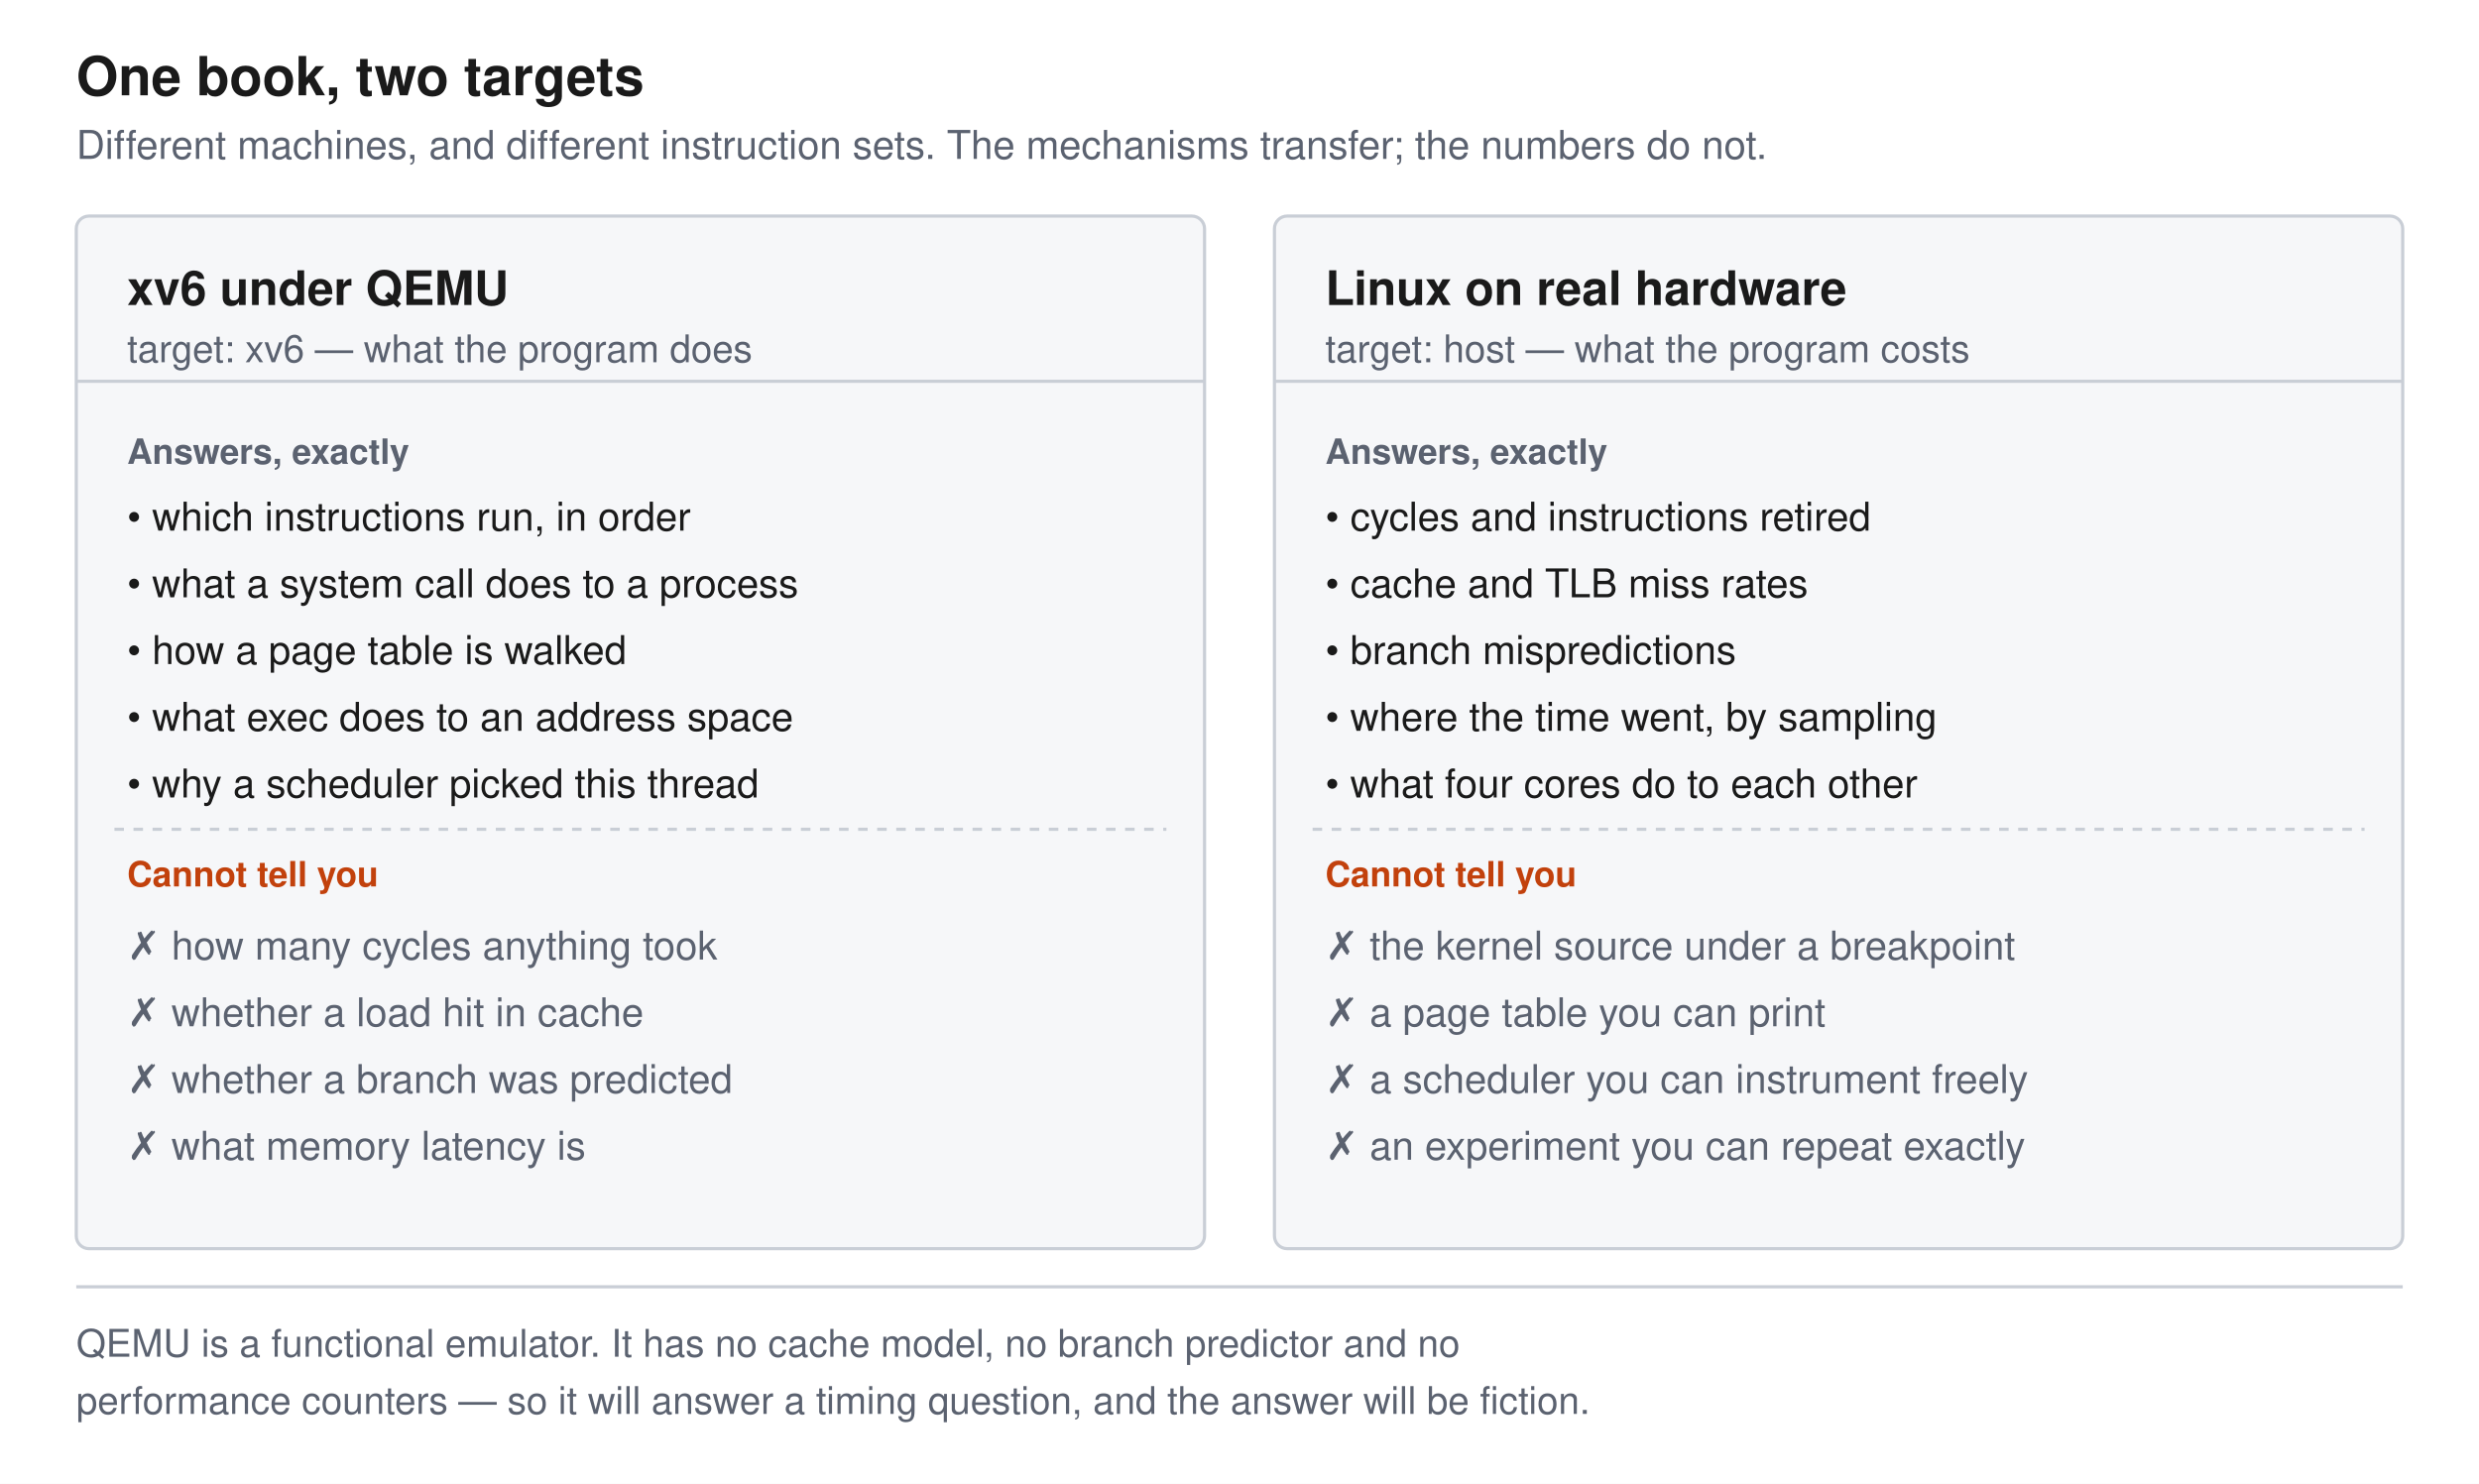
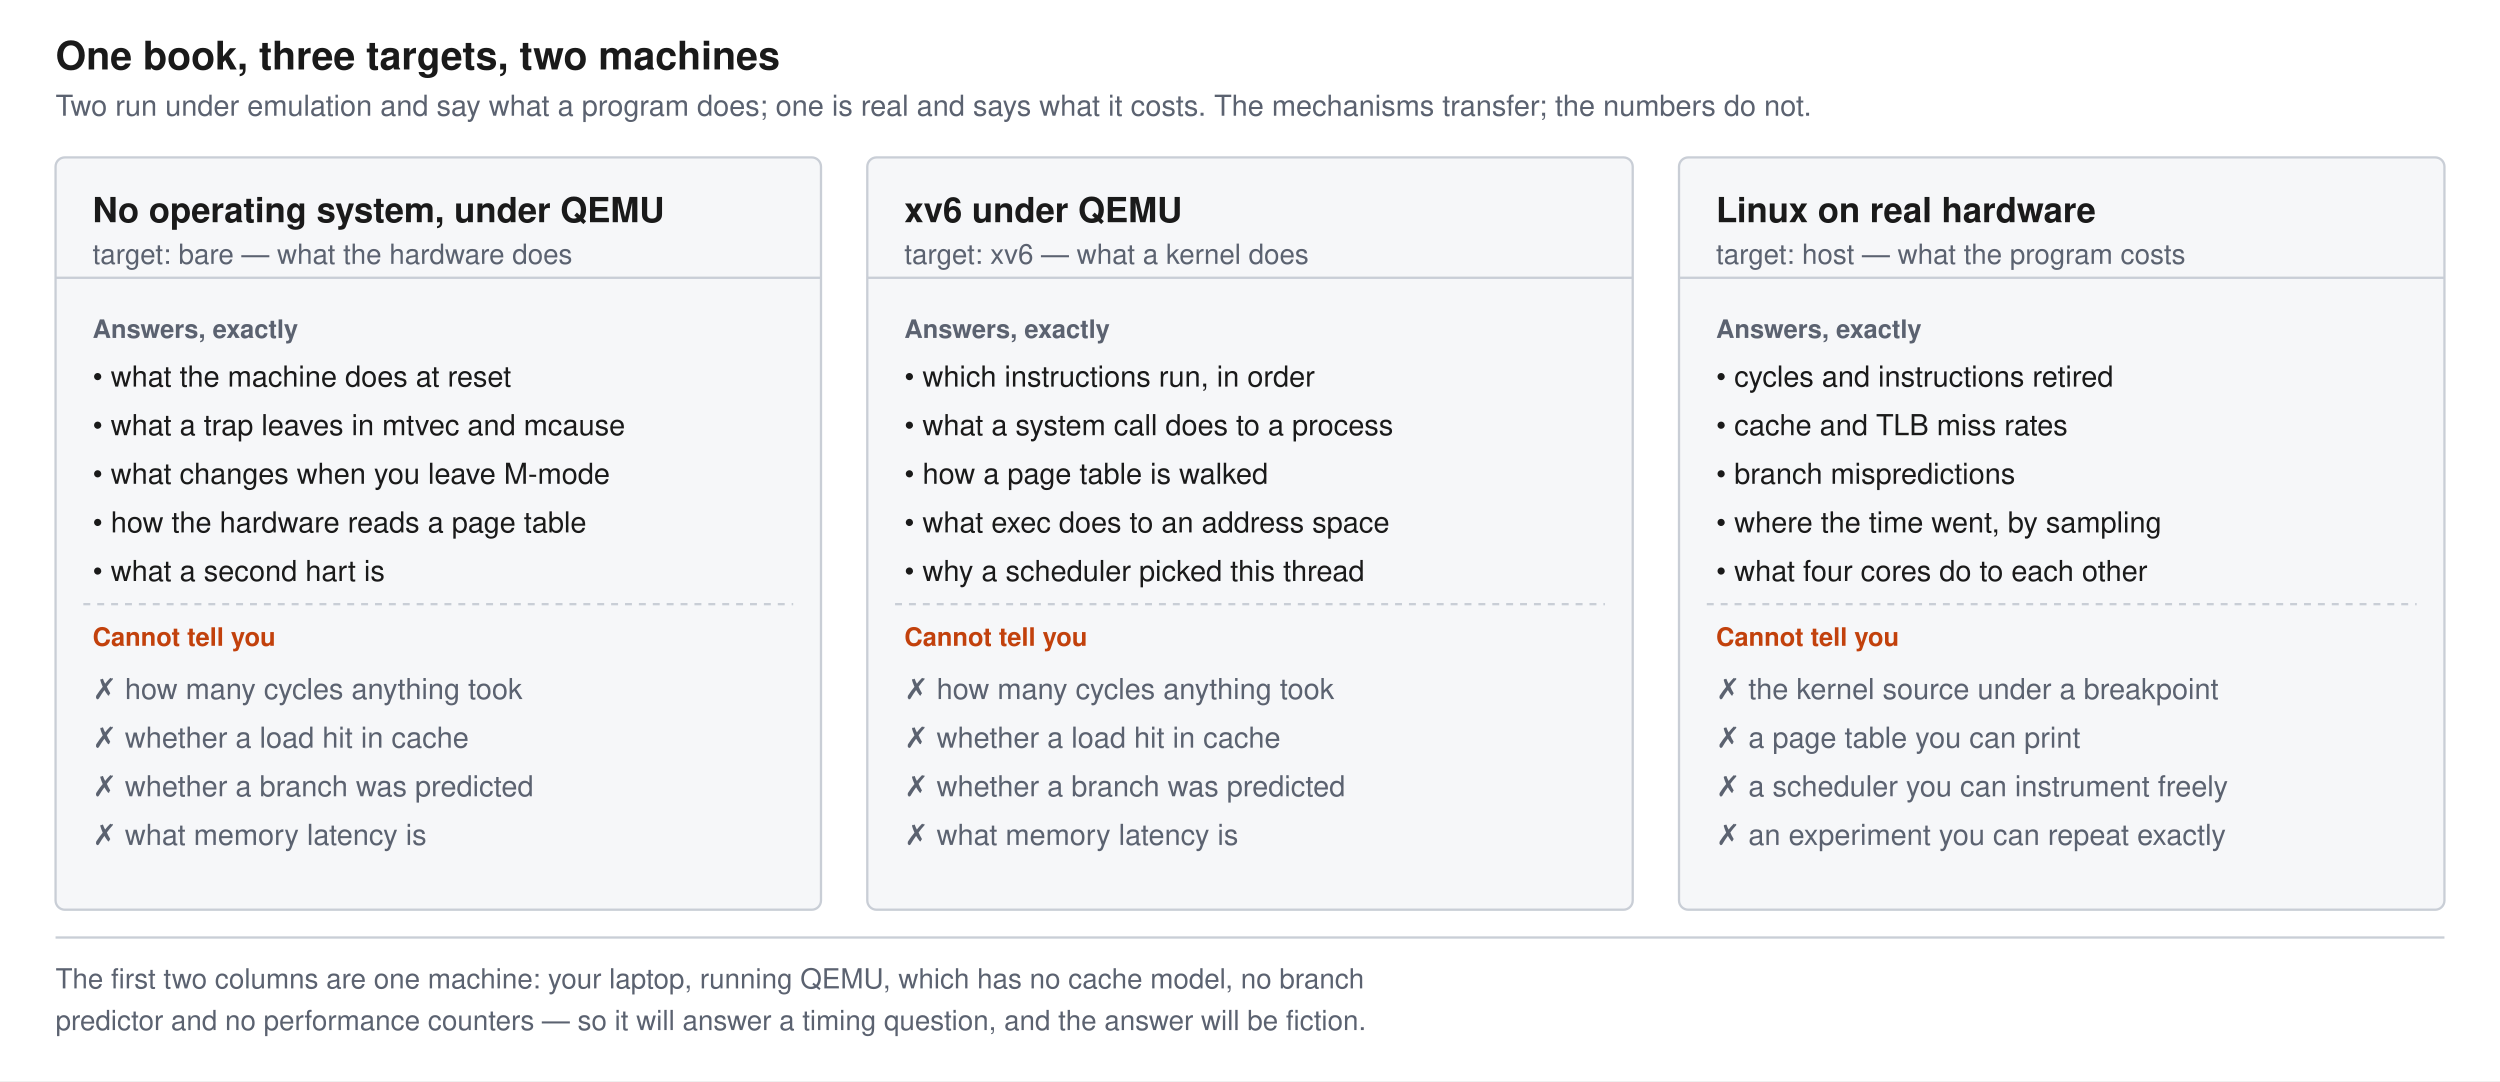
- <svg xmlns="http://www.w3.org/2000/svg" viewBox="0 0 780 467" width="780" height="467" role="img">
+ <svg xmlns="http://www.w3.org/2000/svg" viewBox="0 0 1080 467" width="1080" height="467" role="img">
  <defs>
    <marker id="a" viewBox="0 0 10 10" refX="9" refY="5" markerWidth="6" markerHeight="6" orient="auto-start-reverse">
      <path d="M 0 0 L 10 5 L 0 10 z" fill="#1a1a1a" />
    </marker>
  </defs>
-   <rect width="780" height="467" fill="#ffffff" />
-   <text x="24" y="30" font-family="Helvetica Neue, Helvetica, Arial, sans-serif" font-size="17" font-weight="700" fill="#1a1a1a" text-anchor="start">One book, two targets</text>
-   <text x="24" y="50" font-family="Helvetica Neue, Helvetica, Arial, sans-serif" font-size="12.5" font-weight="normal" fill="#5b6270" text-anchor="start">Different machines, and different instruction sets. The mechanisms transfer; the numbers do not.</text>
-   <rect x="24" y="68" width="355.0" height="325" rx="4" fill="#f6f7f9" stroke="#c9ced6" stroke-width="1" />
-   <text x="40" y="96" font-family="Helvetica Neue, Helvetica, Arial, sans-serif" font-size="15" font-weight="700" fill="#1a1a1a" text-anchor="start">xv6 under QEMU</text>
-   <text x="40" y="114" font-family="Helvetica Neue, Helvetica, Arial, sans-serif" font-size="12" font-weight="normal" fill="#5b6270" text-anchor="start">target: xv6 — what the program does</text>
-   <line x1="24" y1="120" x2="379.0" y2="120" stroke="#c9ced6" />
-   <text x="40" y="146" font-family="Helvetica Neue, Helvetica, Arial, sans-serif" font-size="11" font-weight="700" fill="#5b6270" text-anchor="start">Answers, exactly</text>
-   <text x="40" y="167" font-family="Helvetica Neue, Helvetica, Arial, sans-serif" font-size="12.5" font-weight="normal" fill="#1a1a1a" text-anchor="start">• which instructions run, in order</text>
-   <text x="40" y="188" font-family="Helvetica Neue, Helvetica, Arial, sans-serif" font-size="12.5" font-weight="normal" fill="#1a1a1a" text-anchor="start">• what a system call does to a process</text>
-   <text x="40" y="209" font-family="Helvetica Neue, Helvetica, Arial, sans-serif" font-size="12.5" font-weight="normal" fill="#1a1a1a" text-anchor="start">• how a page table is walked</text>
-   <text x="40" y="230" font-family="Helvetica Neue, Helvetica, Arial, sans-serif" font-size="12.5" font-weight="normal" fill="#1a1a1a" text-anchor="start">• what exec does to an address space</text>
-   <text x="40" y="251" font-family="Helvetica Neue, Helvetica, Arial, sans-serif" font-size="12.5" font-weight="normal" fill="#1a1a1a" text-anchor="start">• why a scheduler picked this thread</text>
-   <line x1="36" y1="261" x2="367.0" y2="261" stroke="#c9ced6" stroke-dasharray="3 3" />
-   <text x="40" y="279" font-family="Helvetica Neue, Helvetica, Arial, sans-serif" font-size="11" font-weight="700" fill="#c2410c" text-anchor="start">Cannot tell you</text>
-   <text x="40" y="302" font-family="Helvetica Neue, Helvetica, Arial, sans-serif" font-size="12.5" font-weight="normal" fill="#5b6270" text-anchor="start">✗ how many cycles anything took</text>
-   <text x="40" y="323" font-family="Helvetica Neue, Helvetica, Arial, sans-serif" font-size="12.5" font-weight="normal" fill="#5b6270" text-anchor="start">✗ whether a load hit in cache</text>
-   <text x="40" y="344" font-family="Helvetica Neue, Helvetica, Arial, sans-serif" font-size="12.5" font-weight="normal" fill="#5b6270" text-anchor="start">✗ whether a branch was predicted</text>
-   <text x="40" y="365" font-family="Helvetica Neue, Helvetica, Arial, sans-serif" font-size="12.5" font-weight="normal" fill="#5b6270" text-anchor="start">✗ what memory latency is</text>
-   <rect x="401.0" y="68" width="355.0" height="325" rx="4" fill="#f6f7f9" stroke="#c9ced6" stroke-width="1" />
-   <text x="417.0" y="96" font-family="Helvetica Neue, Helvetica, Arial, sans-serif" font-size="15" font-weight="700" fill="#1a1a1a" text-anchor="start">Linux on real hardware</text>
-   <text x="417.0" y="114" font-family="Helvetica Neue, Helvetica, Arial, sans-serif" font-size="12" font-weight="normal" fill="#5b6270" text-anchor="start">target: host — what the program costs</text>
-   <line x1="401.0" y1="120" x2="756.0" y2="120" stroke="#c9ced6" />
-   <text x="417.0" y="146" font-family="Helvetica Neue, Helvetica, Arial, sans-serif" font-size="11" font-weight="700" fill="#5b6270" text-anchor="start">Answers, exactly</text>
-   <text x="417.0" y="167" font-family="Helvetica Neue, Helvetica, Arial, sans-serif" font-size="12.5" font-weight="normal" fill="#1a1a1a" text-anchor="start">• cycles and instructions retired</text>
-   <text x="417.0" y="188" font-family="Helvetica Neue, Helvetica, Arial, sans-serif" font-size="12.5" font-weight="normal" fill="#1a1a1a" text-anchor="start">• cache and TLB miss rates</text>
-   <text x="417.0" y="209" font-family="Helvetica Neue, Helvetica, Arial, sans-serif" font-size="12.5" font-weight="normal" fill="#1a1a1a" text-anchor="start">• branch mispredictions</text>
-   <text x="417.0" y="230" font-family="Helvetica Neue, Helvetica, Arial, sans-serif" font-size="12.5" font-weight="normal" fill="#1a1a1a" text-anchor="start">• where the time went, by sampling</text>
-   <text x="417.0" y="251" font-family="Helvetica Neue, Helvetica, Arial, sans-serif" font-size="12.5" font-weight="normal" fill="#1a1a1a" text-anchor="start">• what four cores do to each other</text>
-   <line x1="413.0" y1="261" x2="744.0" y2="261" stroke="#c9ced6" stroke-dasharray="3 3" />
-   <text x="417.0" y="279" font-family="Helvetica Neue, Helvetica, Arial, sans-serif" font-size="11" font-weight="700" fill="#c2410c" text-anchor="start">Cannot tell you</text>
-   <text x="417.0" y="302" font-family="Helvetica Neue, Helvetica, Arial, sans-serif" font-size="12.5" font-weight="normal" fill="#5b6270" text-anchor="start">✗ the kernel source under a breakpoint</text>
-   <text x="417.0" y="323" font-family="Helvetica Neue, Helvetica, Arial, sans-serif" font-size="12.5" font-weight="normal" fill="#5b6270" text-anchor="start">✗ a page table you can print</text>
-   <text x="417.0" y="344" font-family="Helvetica Neue, Helvetica, Arial, sans-serif" font-size="12.5" font-weight="normal" fill="#5b6270" text-anchor="start">✗ a scheduler you can instrument freely</text>
-   <text x="417.0" y="365" font-family="Helvetica Neue, Helvetica, Arial, sans-serif" font-size="12.5" font-weight="normal" fill="#5b6270" text-anchor="start">✗ an experiment you can repeat exactly</text>
-   <line x1="24" y1="405" x2="756" y2="405" stroke="#c9ced6" />
-   <text x="24" y="427" font-family="Helvetica Neue, Helvetica, Arial, sans-serif" font-size="12" font-weight="normal" fill="#5b6270" text-anchor="start">QEMU is a functional emulator. It has no cache model, no branch predictor and no</text>
-   <text x="24" y="445" font-family="Helvetica Neue, Helvetica, Arial, sans-serif" font-size="12" font-weight="normal" fill="#5b6270" text-anchor="start">performance counters — so it will answer a timing question, and the answer will be fiction.</text>
+   <rect width="1080" height="467" fill="#ffffff" />
+   <text x="24" y="30" font-family="Helvetica Neue, Helvetica, Arial, sans-serif" font-size="17" font-weight="700" fill="#1a1a1a" text-anchor="start">One book, three targets, two machines</text>
+   <text x="24" y="50" font-family="Helvetica Neue, Helvetica, Arial, sans-serif" font-size="12.5" font-weight="normal" fill="#5b6270" text-anchor="start">Two run under emulation and say what a program does; one is real and says what it costs. The mechanisms transfer; the numbers do not.</text>
+   <rect x="24.0" y="68" width="330.667" height="325" rx="4" fill="#f6f7f9" stroke="#c9ced6" stroke-width="1" />
+   <text x="40.0" y="96" font-family="Helvetica Neue, Helvetica, Arial, sans-serif" font-size="15" font-weight="700" fill="#1a1a1a" text-anchor="start">No operating system, under QEMU</text>
+   <text x="40.0" y="114" font-family="Helvetica Neue, Helvetica, Arial, sans-serif" font-size="12" font-weight="normal" fill="#5b6270" text-anchor="start">target: bare — what the hardware does</text>
+   <line x1="24.0" y1="120" x2="354.667" y2="120" stroke="#c9ced6" />
+   <text x="40.0" y="146" font-family="Helvetica Neue, Helvetica, Arial, sans-serif" font-size="11" font-weight="700" fill="#5b6270" text-anchor="start">Answers, exactly</text>
+   <text x="40.0" y="167" font-family="Helvetica Neue, Helvetica, Arial, sans-serif" font-size="12.5" font-weight="normal" fill="#1a1a1a" text-anchor="start">• what the machine does at reset</text>
+   <text x="40.0" y="188" font-family="Helvetica Neue, Helvetica, Arial, sans-serif" font-size="12.5" font-weight="normal" fill="#1a1a1a" text-anchor="start">• what a trap leaves in mtvec and mcause</text>
+   <text x="40.0" y="209" font-family="Helvetica Neue, Helvetica, Arial, sans-serif" font-size="12.5" font-weight="normal" fill="#1a1a1a" text-anchor="start">• what changes when you leave M-mode</text>
+   <text x="40.0" y="230" font-family="Helvetica Neue, Helvetica, Arial, sans-serif" font-size="12.5" font-weight="normal" fill="#1a1a1a" text-anchor="start">• how the hardware reads a page table</text>
+   <text x="40.0" y="251" font-family="Helvetica Neue, Helvetica, Arial, sans-serif" font-size="12.5" font-weight="normal" fill="#1a1a1a" text-anchor="start">• what a second hart is</text>
+   <line x1="36.0" y1="261" x2="342.667" y2="261" stroke="#c9ced6" stroke-dasharray="3 3" />
+   <text x="40.0" y="279" font-family="Helvetica Neue, Helvetica, Arial, sans-serif" font-size="11" font-weight="700" fill="#c2410c" text-anchor="start">Cannot tell you</text>
+   <text x="40.0" y="302" font-family="Helvetica Neue, Helvetica, Arial, sans-serif" font-size="12.5" font-weight="normal" fill="#5b6270" text-anchor="start">✗ how many cycles anything took</text>
+   <text x="40.0" y="323" font-family="Helvetica Neue, Helvetica, Arial, sans-serif" font-size="12.5" font-weight="normal" fill="#5b6270" text-anchor="start">✗ whether a load hit in cache</text>
+   <text x="40.0" y="344" font-family="Helvetica Neue, Helvetica, Arial, sans-serif" font-size="12.5" font-weight="normal" fill="#5b6270" text-anchor="start">✗ whether a branch was predicted</text>
+   <text x="40.0" y="365" font-family="Helvetica Neue, Helvetica, Arial, sans-serif" font-size="12.5" font-weight="normal" fill="#5b6270" text-anchor="start">✗ what memory latency is</text>
+   <rect x="374.667" y="68" width="330.667" height="325" rx="4" fill="#f6f7f9" stroke="#c9ced6" stroke-width="1" />
+   <text x="390.667" y="96" font-family="Helvetica Neue, Helvetica, Arial, sans-serif" font-size="15" font-weight="700" fill="#1a1a1a" text-anchor="start">xv6 under QEMU</text>
+   <text x="390.667" y="114" font-family="Helvetica Neue, Helvetica, Arial, sans-serif" font-size="12" font-weight="normal" fill="#5b6270" text-anchor="start">target: xv6 — what a kernel does</text>
+   <line x1="374.667" y1="120" x2="705.333" y2="120" stroke="#c9ced6" />
+   <text x="390.667" y="146" font-family="Helvetica Neue, Helvetica, Arial, sans-serif" font-size="11" font-weight="700" fill="#5b6270" text-anchor="start">Answers, exactly</text>
+   <text x="390.667" y="167" font-family="Helvetica Neue, Helvetica, Arial, sans-serif" font-size="12.5" font-weight="normal" fill="#1a1a1a" text-anchor="start">• which instructions run, in order</text>
+   <text x="390.667" y="188" font-family="Helvetica Neue, Helvetica, Arial, sans-serif" font-size="12.5" font-weight="normal" fill="#1a1a1a" text-anchor="start">• what a system call does to a process</text>
+   <text x="390.667" y="209" font-family="Helvetica Neue, Helvetica, Arial, sans-serif" font-size="12.5" font-weight="normal" fill="#1a1a1a" text-anchor="start">• how a page table is walked</text>
+   <text x="390.667" y="230" font-family="Helvetica Neue, Helvetica, Arial, sans-serif" font-size="12.5" font-weight="normal" fill="#1a1a1a" text-anchor="start">• what exec does to an address space</text>
+   <text x="390.667" y="251" font-family="Helvetica Neue, Helvetica, Arial, sans-serif" font-size="12.5" font-weight="normal" fill="#1a1a1a" text-anchor="start">• why a scheduler picked this thread</text>
+   <line x1="386.667" y1="261" x2="693.333" y2="261" stroke="#c9ced6" stroke-dasharray="3 3" />
+   <text x="390.667" y="279" font-family="Helvetica Neue, Helvetica, Arial, sans-serif" font-size="11" font-weight="700" fill="#c2410c" text-anchor="start">Cannot tell you</text>
+   <text x="390.667" y="302" font-family="Helvetica Neue, Helvetica, Arial, sans-serif" font-size="12.5" font-weight="normal" fill="#5b6270" text-anchor="start">✗ how many cycles anything took</text>
+   <text x="390.667" y="323" font-family="Helvetica Neue, Helvetica, Arial, sans-serif" font-size="12.5" font-weight="normal" fill="#5b6270" text-anchor="start">✗ whether a load hit in cache</text>
+   <text x="390.667" y="344" font-family="Helvetica Neue, Helvetica, Arial, sans-serif" font-size="12.5" font-weight="normal" fill="#5b6270" text-anchor="start">✗ whether a branch was predicted</text>
+   <text x="390.667" y="365" font-family="Helvetica Neue, Helvetica, Arial, sans-serif" font-size="12.5" font-weight="normal" fill="#5b6270" text-anchor="start">✗ what memory latency is</text>
+   <rect x="725.333" y="68" width="330.667" height="325" rx="4" fill="#f6f7f9" stroke="#c9ced6" stroke-width="1" />
+   <text x="741.333" y="96" font-family="Helvetica Neue, Helvetica, Arial, sans-serif" font-size="15" font-weight="700" fill="#1a1a1a" text-anchor="start">Linux on real hardware</text>
+   <text x="741.333" y="114" font-family="Helvetica Neue, Helvetica, Arial, sans-serif" font-size="12" font-weight="normal" fill="#5b6270" text-anchor="start">target: host — what the program costs</text>
+   <line x1="725.333" y1="120" x2="1056.0" y2="120" stroke="#c9ced6" />
+   <text x="741.333" y="146" font-family="Helvetica Neue, Helvetica, Arial, sans-serif" font-size="11" font-weight="700" fill="#5b6270" text-anchor="start">Answers, exactly</text>
+   <text x="741.333" y="167" font-family="Helvetica Neue, Helvetica, Arial, sans-serif" font-size="12.5" font-weight="normal" fill="#1a1a1a" text-anchor="start">• cycles and instructions retired</text>
+   <text x="741.333" y="188" font-family="Helvetica Neue, Helvetica, Arial, sans-serif" font-size="12.5" font-weight="normal" fill="#1a1a1a" text-anchor="start">• cache and TLB miss rates</text>
+   <text x="741.333" y="209" font-family="Helvetica Neue, Helvetica, Arial, sans-serif" font-size="12.5" font-weight="normal" fill="#1a1a1a" text-anchor="start">• branch mispredictions</text>
+   <text x="741.333" y="230" font-family="Helvetica Neue, Helvetica, Arial, sans-serif" font-size="12.5" font-weight="normal" fill="#1a1a1a" text-anchor="start">• where the time went, by sampling</text>
+   <text x="741.333" y="251" font-family="Helvetica Neue, Helvetica, Arial, sans-serif" font-size="12.5" font-weight="normal" fill="#1a1a1a" text-anchor="start">• what four cores do to each other</text>
+   <line x1="737.333" y1="261" x2="1044.0" y2="261" stroke="#c9ced6" stroke-dasharray="3 3" />
+   <text x="741.333" y="279" font-family="Helvetica Neue, Helvetica, Arial, sans-serif" font-size="11" font-weight="700" fill="#c2410c" text-anchor="start">Cannot tell you</text>
+   <text x="741.333" y="302" font-family="Helvetica Neue, Helvetica, Arial, sans-serif" font-size="12.5" font-weight="normal" fill="#5b6270" text-anchor="start">✗ the kernel source under a breakpoint</text>
+   <text x="741.333" y="323" font-family="Helvetica Neue, Helvetica, Arial, sans-serif" font-size="12.5" font-weight="normal" fill="#5b6270" text-anchor="start">✗ a page table you can print</text>
+   <text x="741.333" y="344" font-family="Helvetica Neue, Helvetica, Arial, sans-serif" font-size="12.5" font-weight="normal" fill="#5b6270" text-anchor="start">✗ a scheduler you can instrument freely</text>
+   <text x="741.333" y="365" font-family="Helvetica Neue, Helvetica, Arial, sans-serif" font-size="12.5" font-weight="normal" fill="#5b6270" text-anchor="start">✗ an experiment you can repeat exactly</text>
+   <line x1="24" y1="405" x2="1056" y2="405" stroke="#c9ced6" />
+   <text x="24" y="427" font-family="Helvetica Neue, Helvetica, Arial, sans-serif" font-size="12" font-weight="normal" fill="#5b6270" text-anchor="start">The first two columns are one machine: your laptop, running QEMU, which has no cache model, no branch</text>
+   <text x="24" y="445" font-family="Helvetica Neue, Helvetica, Arial, sans-serif" font-size="12" font-weight="normal" fill="#5b6270" text-anchor="start">predictor and no performance counters — so it will answer a timing question, and the answer will be fiction.</text>
</svg>
